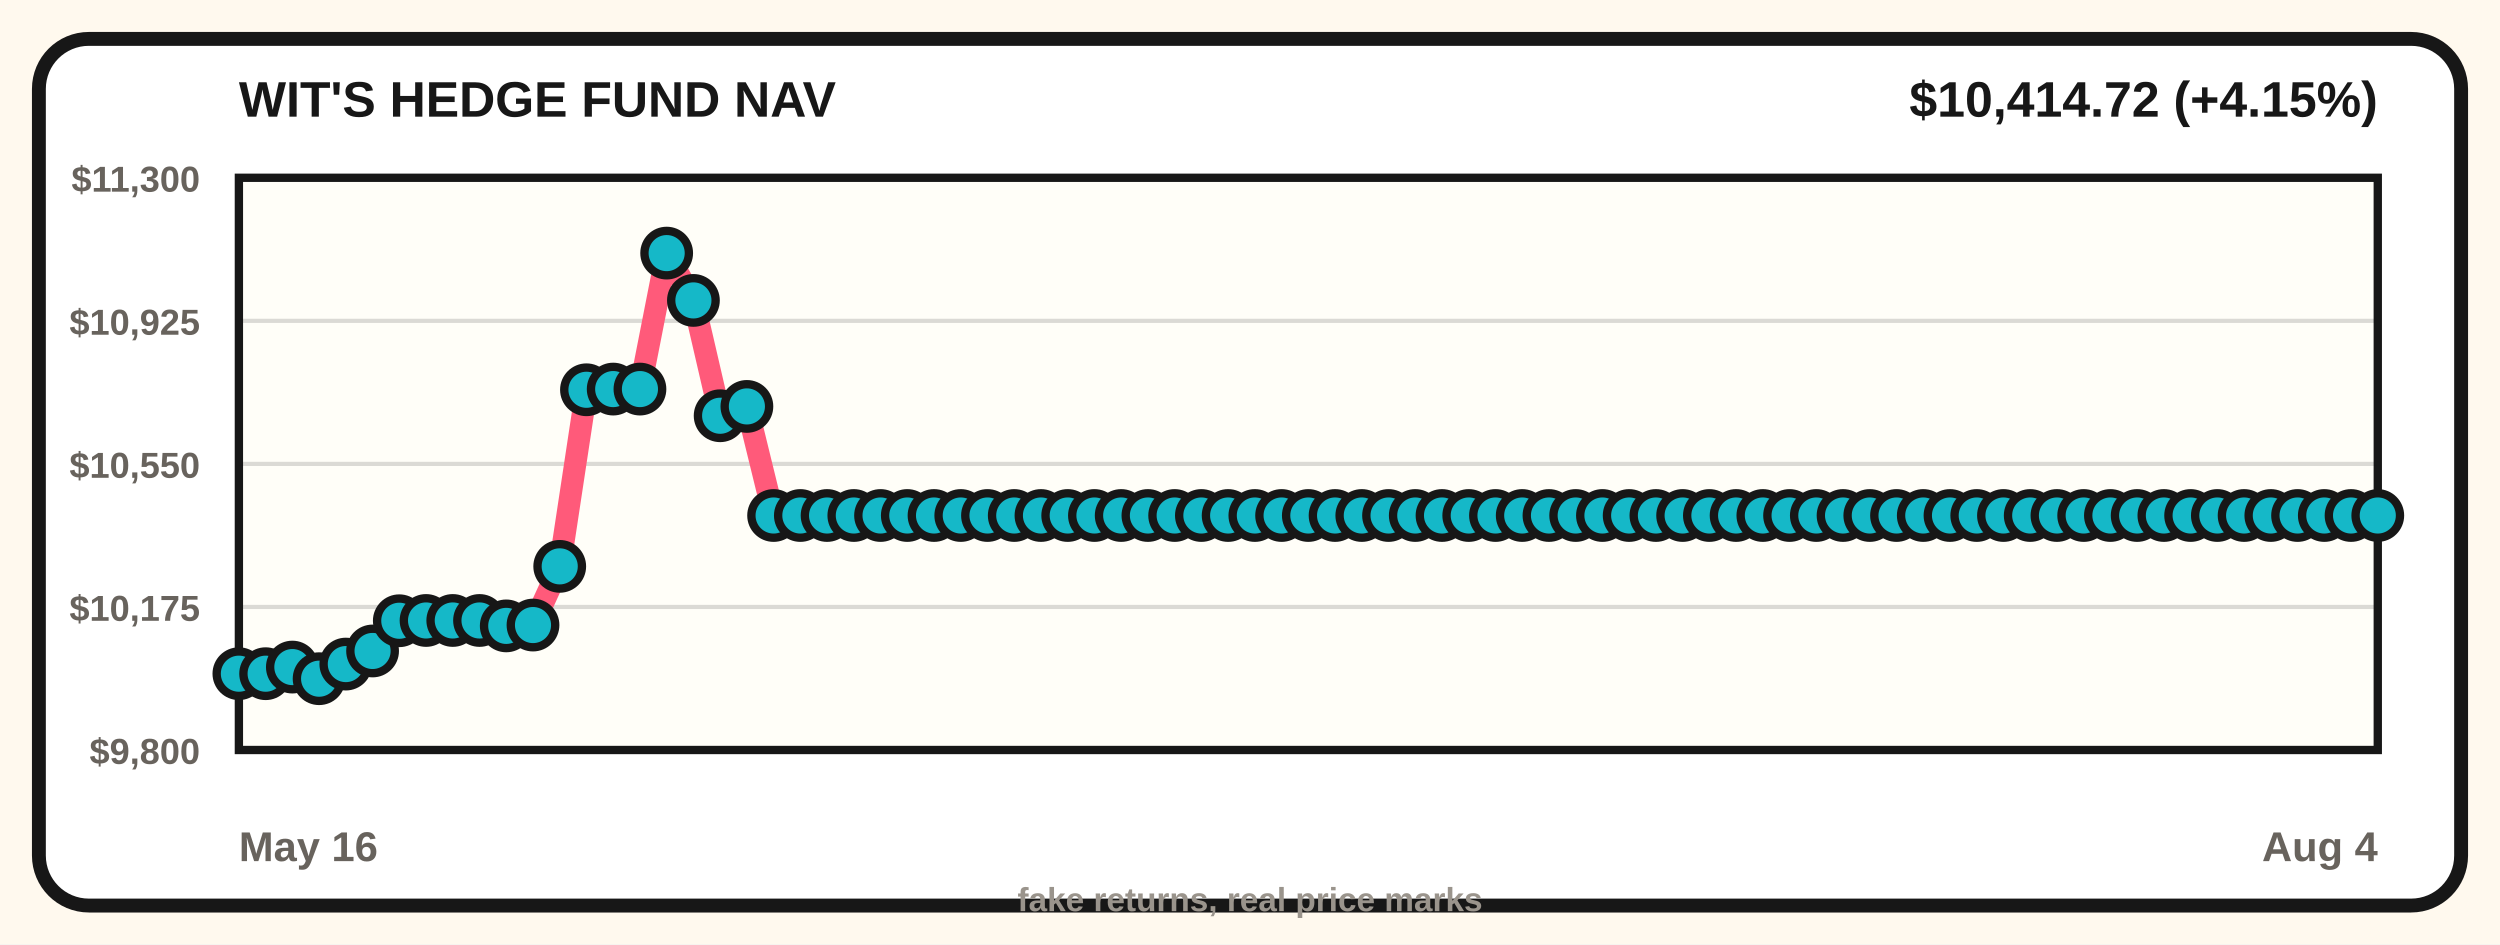
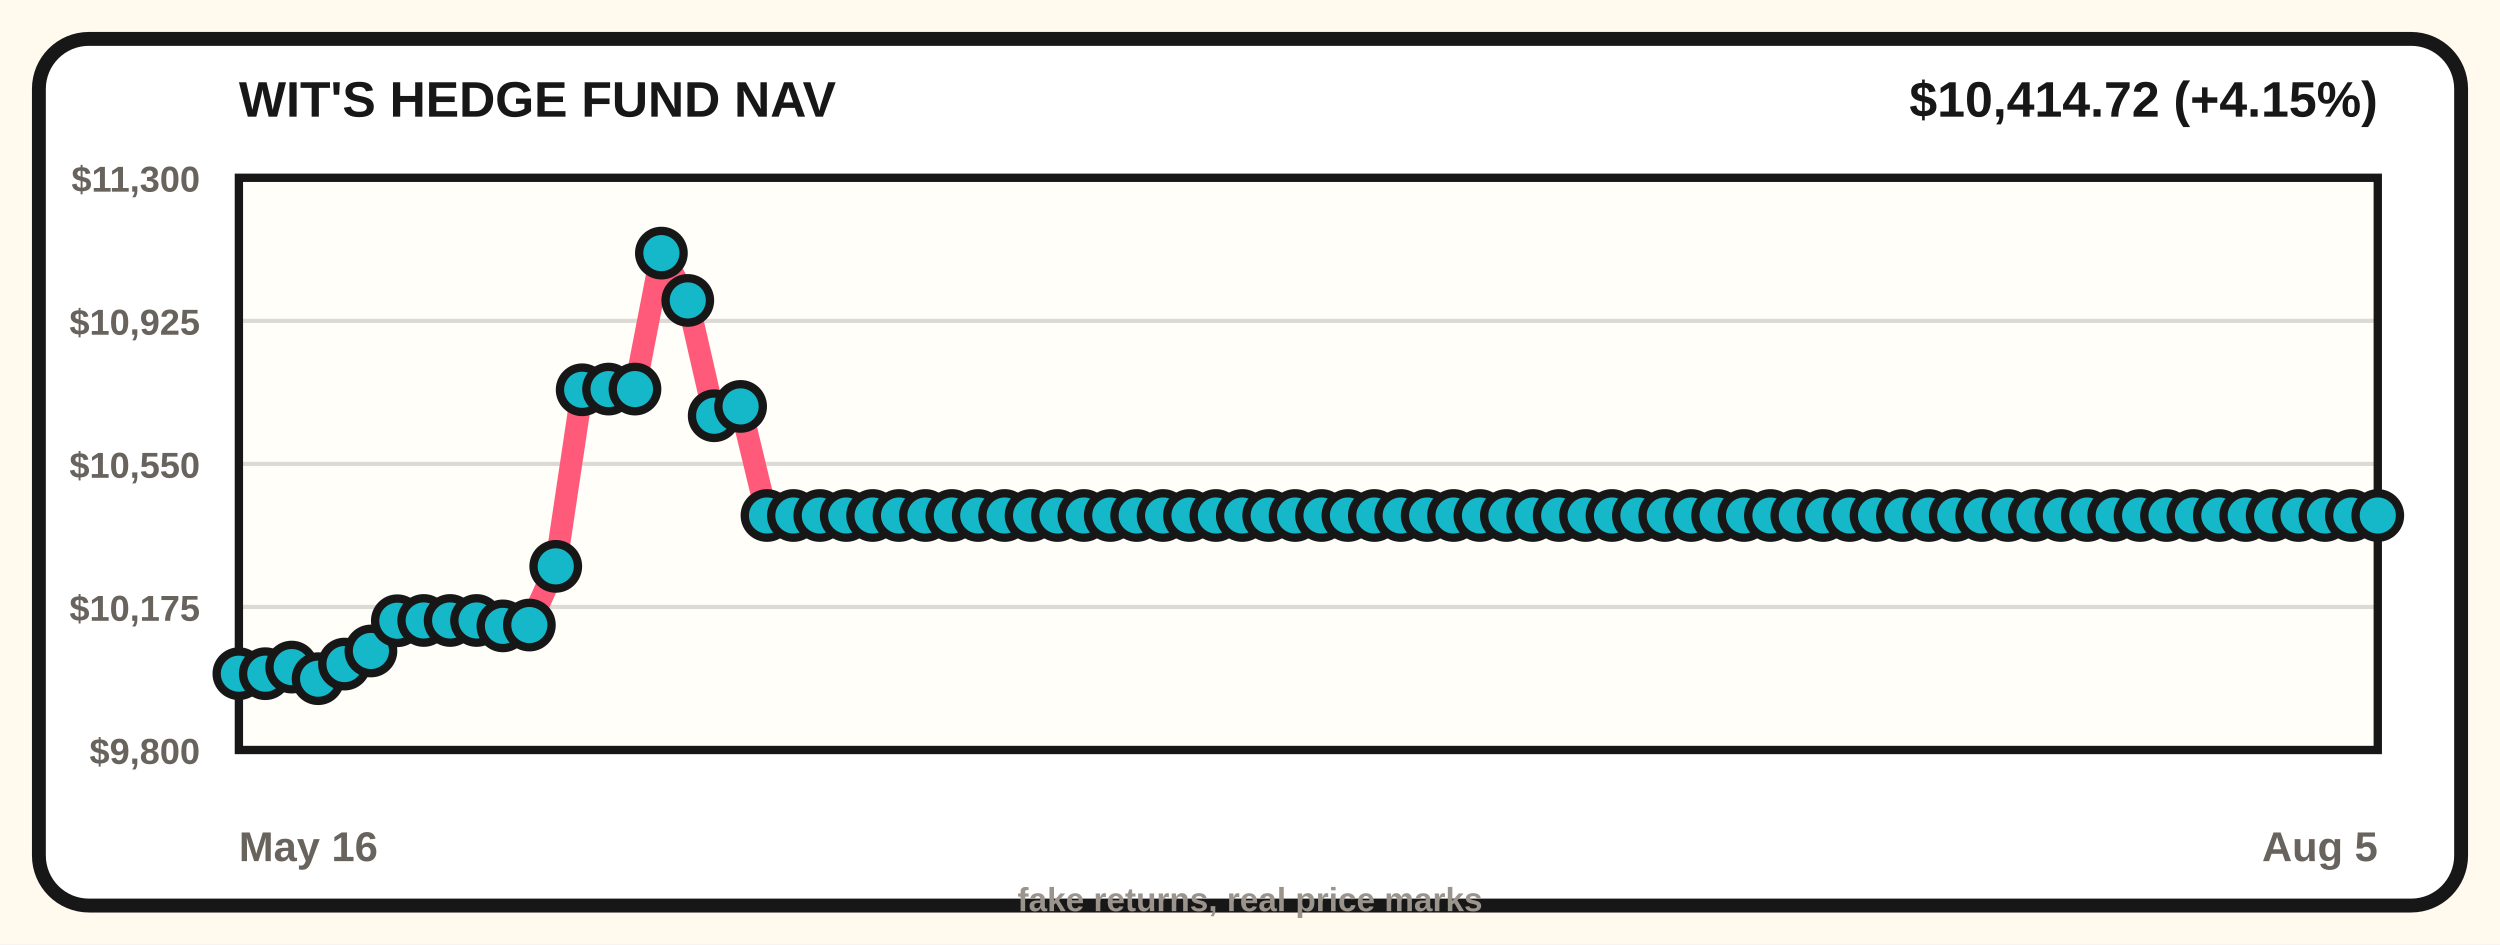
<svg xmlns="http://www.w3.org/2000/svg" width="900" height="340" viewBox="0 0 900 340" role="img" aria-label="Wit's Hedge Fund fake NAV chart">
  <rect width="900" height="340" fill="#fff9ee" />
  <rect x="14" y="14" width="872" height="312" rx="18" fill="#ffffff" stroke="#171717" stroke-width="5" />
  <rect x="86" y="64" width="770" height="206" fill="#fffef8" stroke="#171717" stroke-width="3" />
  <line x1="86" y1="270" x2="856" y2="270" stroke="#171717" stroke-width="1.5" opacity="0.16" />
  <text x="72" y="275" text-anchor="end" font-family="Arial, sans-serif" font-size="13" font-weight="800" fill="#68635d">$9,800</text>
  <line x1="86" y1="218.5" x2="856" y2="218.5" stroke="#171717" stroke-width="1.5" opacity="0.16" />
  <text x="72" y="223.5" text-anchor="end" font-family="Arial, sans-serif" font-size="13" font-weight="800" fill="#68635d">$10,175</text>
  <line x1="86" y1="167" x2="856" y2="167" stroke="#171717" stroke-width="1.5" opacity="0.16" />
  <text x="72" y="172" text-anchor="end" font-family="Arial, sans-serif" font-size="13" font-weight="800" fill="#68635d">$10,550</text>
  <line x1="86" y1="115.5" x2="856" y2="115.5" stroke="#171717" stroke-width="1.5" opacity="0.16" />
  <text x="72" y="120.5" text-anchor="end" font-family="Arial, sans-serif" font-size="13" font-weight="800" fill="#68635d">$10,925</text>
  <line x1="86" y1="64" x2="856" y2="64" stroke="#171717" stroke-width="1.5" opacity="0.16" />
  <text x="72" y="69" text-anchor="end" font-family="Arial, sans-serif" font-size="13" font-weight="800" fill="#68635d">$11,300</text>
-   <polyline points="86,242.53 95.63,242.53 105.25,240.15 114.88,244.33 124.5,239.07 134.13,234.35 143.75,223.47 153.38,223.37 163,223.37 172.63,223.37 182.25,225.32 191.88,225.02 201.5,203.89 211.13,140.32 220.75,140.07 230.38,140.07 240,91.12 249.63,108.15 259.25,149.67 268.88,146.31 278.5,185.58 288.13,185.58 297.75,185.58 307.38,185.58 317,185.58 326.63,185.58 336.25,185.58 345.88,185.58 355.5,185.58 365.13,185.58 374.75,185.58 384.38,185.58 394,185.58 403.63,185.58 413.25,185.58 422.88,185.58 432.5,185.58 442.13,185.58 451.75,185.58 461.38,185.58 471,185.58 480.63,185.58 490.25,185.58 499.88,185.58 509.5,185.58 519.13,185.58 528.75,185.58 538.38,185.58 548,185.58 557.63,185.58 567.25,185.58 576.88,185.58 586.5,185.58 596.13,185.58 605.75,185.58 615.38,185.58 625,185.58 634.63,185.58 644.25,185.58 653.88,185.58 663.5,185.58 673.13,185.58 682.75,185.58 692.38,185.58 702,185.58 711.63,185.58 721.25,185.58 730.88,185.58 740.5,185.58 750.13,185.58 759.75,185.58 769.38,185.58 779,185.58 788.63,185.58 798.25,185.58 807.88,185.58 817.5,185.58 827.13,185.58 836.75,185.58 846.38,185.58 856,185.58" fill="none" stroke="#ff5a7a" stroke-width="8" stroke-linecap="round" stroke-linejoin="round" />
+   <polyline points="86,242.53 95.51,242.53 105.01,240.15 114.52,244.33 124.02,239.07 133.53,234.35 143.04,223.47 152.54,223.37 162.05,223.37 171.56,223.37 181.06,225.32 190.57,225.02 200.07,203.89 209.58,140.32 219.09,140.07 228.59,140.07 238.1,91.12 247.6,108.15 257.11,149.67 266.62,146.31 276.12,185.58 285.63,185.58 295.14,185.58 304.64,185.58 314.15,185.58 323.65,185.58 333.16,185.58 342.67,185.58 352.17,185.58 361.68,185.58 371.19,185.58 380.69,185.58 390.2,185.58 399.7,185.58 409.21,185.58 418.72,185.58 428.22,185.58 437.73,185.58 447.23,185.58 456.74,185.58 466.25,185.58 475.75,185.58 485.26,185.58 494.77,185.58 504.27,185.58 513.78,185.58 523.28,185.58 532.79,185.58 542.3,185.58 551.8,185.58 561.31,185.58 570.81,185.58 580.32,185.58 589.83,185.58 599.33,185.58 608.84,185.58 618.35,185.58 627.85,185.58 637.36,185.58 646.86,185.58 656.37,185.58 665.88,185.58 675.38,185.58 684.89,185.58 694.4,185.58 703.9,185.58 713.41,185.58 722.91,185.58 732.42,185.58 741.93,185.58 751.43,185.58 760.94,185.58 770.44,185.58 779.95,185.58 789.46,185.58 798.96,185.58 808.47,185.58 817.98,185.58 827.48,185.58 836.99,185.58 846.49,185.58 856,185.58" fill="none" stroke="#ff5a7a" stroke-width="8" stroke-linecap="round" stroke-linejoin="round" />
  <circle cx="86" cy="242.53" r="8" fill="#15b8c8" stroke="#171717" stroke-width="3" />
-   <circle cx="95.63" cy="242.53" r="8" fill="#15b8c8" stroke="#171717" stroke-width="3" />
-   <circle cx="105.25" cy="240.15" r="8" fill="#15b8c8" stroke="#171717" stroke-width="3" />
-   <circle cx="114.88" cy="244.33" r="8" fill="#15b8c8" stroke="#171717" stroke-width="3" />
-   <circle cx="124.5" cy="239.07" r="8" fill="#15b8c8" stroke="#171717" stroke-width="3" />
-   <circle cx="134.13" cy="234.35" r="8" fill="#15b8c8" stroke="#171717" stroke-width="3" />
-   <circle cx="143.75" cy="223.47" r="8" fill="#15b8c8" stroke="#171717" stroke-width="3" />
-   <circle cx="153.38" cy="223.37" r="8" fill="#15b8c8" stroke="#171717" stroke-width="3" />
-   <circle cx="163" cy="223.37" r="8" fill="#15b8c8" stroke="#171717" stroke-width="3" />
-   <circle cx="172.63" cy="223.37" r="8" fill="#15b8c8" stroke="#171717" stroke-width="3" />
-   <circle cx="182.25" cy="225.32" r="8" fill="#15b8c8" stroke="#171717" stroke-width="3" />
-   <circle cx="191.88" cy="225.02" r="8" fill="#15b8c8" stroke="#171717" stroke-width="3" />
-   <circle cx="201.5" cy="203.89" r="8" fill="#15b8c8" stroke="#171717" stroke-width="3" />
-   <circle cx="211.13" cy="140.32" r="8" fill="#15b8c8" stroke="#171717" stroke-width="3" />
-   <circle cx="220.75" cy="140.07" r="8" fill="#15b8c8" stroke="#171717" stroke-width="3" />
-   <circle cx="230.38" cy="140.07" r="8" fill="#15b8c8" stroke="#171717" stroke-width="3" />
-   <circle cx="240" cy="91.12" r="8" fill="#15b8c8" stroke="#171717" stroke-width="3" />
-   <circle cx="249.63" cy="108.15" r="8" fill="#15b8c8" stroke="#171717" stroke-width="3" />
-   <circle cx="259.25" cy="149.67" r="8" fill="#15b8c8" stroke="#171717" stroke-width="3" />
-   <circle cx="268.88" cy="146.31" r="8" fill="#15b8c8" stroke="#171717" stroke-width="3" />
-   <circle cx="278.5" cy="185.58" r="8" fill="#15b8c8" stroke="#171717" stroke-width="3" />
-   <circle cx="288.13" cy="185.58" r="8" fill="#15b8c8" stroke="#171717" stroke-width="3" />
-   <circle cx="297.75" cy="185.58" r="8" fill="#15b8c8" stroke="#171717" stroke-width="3" />
-   <circle cx="307.38" cy="185.58" r="8" fill="#15b8c8" stroke="#171717" stroke-width="3" />
-   <circle cx="317" cy="185.58" r="8" fill="#15b8c8" stroke="#171717" stroke-width="3" />
-   <circle cx="326.63" cy="185.58" r="8" fill="#15b8c8" stroke="#171717" stroke-width="3" />
-   <circle cx="336.25" cy="185.58" r="8" fill="#15b8c8" stroke="#171717" stroke-width="3" />
-   <circle cx="345.88" cy="185.58" r="8" fill="#15b8c8" stroke="#171717" stroke-width="3" />
-   <circle cx="355.5" cy="185.58" r="8" fill="#15b8c8" stroke="#171717" stroke-width="3" />
-   <circle cx="365.13" cy="185.58" r="8" fill="#15b8c8" stroke="#171717" stroke-width="3" />
-   <circle cx="374.75" cy="185.58" r="8" fill="#15b8c8" stroke="#171717" stroke-width="3" />
-   <circle cx="384.38" cy="185.58" r="8" fill="#15b8c8" stroke="#171717" stroke-width="3" />
-   <circle cx="394" cy="185.58" r="8" fill="#15b8c8" stroke="#171717" stroke-width="3" />
-   <circle cx="403.63" cy="185.58" r="8" fill="#15b8c8" stroke="#171717" stroke-width="3" />
-   <circle cx="413.25" cy="185.58" r="8" fill="#15b8c8" stroke="#171717" stroke-width="3" />
-   <circle cx="422.88" cy="185.58" r="8" fill="#15b8c8" stroke="#171717" stroke-width="3" />
-   <circle cx="432.5" cy="185.58" r="8" fill="#15b8c8" stroke="#171717" stroke-width="3" />
-   <circle cx="442.13" cy="185.58" r="8" fill="#15b8c8" stroke="#171717" stroke-width="3" />
-   <circle cx="451.75" cy="185.58" r="8" fill="#15b8c8" stroke="#171717" stroke-width="3" />
-   <circle cx="461.38" cy="185.58" r="8" fill="#15b8c8" stroke="#171717" stroke-width="3" />
-   <circle cx="471" cy="185.58" r="8" fill="#15b8c8" stroke="#171717" stroke-width="3" />
-   <circle cx="480.63" cy="185.58" r="8" fill="#15b8c8" stroke="#171717" stroke-width="3" />
-   <circle cx="490.25" cy="185.58" r="8" fill="#15b8c8" stroke="#171717" stroke-width="3" />
-   <circle cx="499.88" cy="185.58" r="8" fill="#15b8c8" stroke="#171717" stroke-width="3" />
-   <circle cx="509.5" cy="185.58" r="8" fill="#15b8c8" stroke="#171717" stroke-width="3" />
-   <circle cx="519.13" cy="185.58" r="8" fill="#15b8c8" stroke="#171717" stroke-width="3" />
-   <circle cx="528.75" cy="185.58" r="8" fill="#15b8c8" stroke="#171717" stroke-width="3" />
-   <circle cx="538.38" cy="185.58" r="8" fill="#15b8c8" stroke="#171717" stroke-width="3" />
-   <circle cx="548" cy="185.58" r="8" fill="#15b8c8" stroke="#171717" stroke-width="3" />
-   <circle cx="557.63" cy="185.58" r="8" fill="#15b8c8" stroke="#171717" stroke-width="3" />
-   <circle cx="567.25" cy="185.58" r="8" fill="#15b8c8" stroke="#171717" stroke-width="3" />
-   <circle cx="576.88" cy="185.58" r="8" fill="#15b8c8" stroke="#171717" stroke-width="3" />
-   <circle cx="586.5" cy="185.58" r="8" fill="#15b8c8" stroke="#171717" stroke-width="3" />
-   <circle cx="596.13" cy="185.58" r="8" fill="#15b8c8" stroke="#171717" stroke-width="3" />
-   <circle cx="605.75" cy="185.58" r="8" fill="#15b8c8" stroke="#171717" stroke-width="3" />
-   <circle cx="615.38" cy="185.58" r="8" fill="#15b8c8" stroke="#171717" stroke-width="3" />
-   <circle cx="625" cy="185.58" r="8" fill="#15b8c8" stroke="#171717" stroke-width="3" />
-   <circle cx="634.63" cy="185.58" r="8" fill="#15b8c8" stroke="#171717" stroke-width="3" />
-   <circle cx="644.25" cy="185.58" r="8" fill="#15b8c8" stroke="#171717" stroke-width="3" />
-   <circle cx="653.88" cy="185.58" r="8" fill="#15b8c8" stroke="#171717" stroke-width="3" />
-   <circle cx="663.5" cy="185.58" r="8" fill="#15b8c8" stroke="#171717" stroke-width="3" />
-   <circle cx="673.13" cy="185.58" r="8" fill="#15b8c8" stroke="#171717" stroke-width="3" />
-   <circle cx="682.75" cy="185.58" r="8" fill="#15b8c8" stroke="#171717" stroke-width="3" />
-   <circle cx="692.38" cy="185.58" r="8" fill="#15b8c8" stroke="#171717" stroke-width="3" />
-   <circle cx="702" cy="185.58" r="8" fill="#15b8c8" stroke="#171717" stroke-width="3" />
-   <circle cx="711.63" cy="185.58" r="8" fill="#15b8c8" stroke="#171717" stroke-width="3" />
-   <circle cx="721.25" cy="185.58" r="8" fill="#15b8c8" stroke="#171717" stroke-width="3" />
-   <circle cx="730.88" cy="185.58" r="8" fill="#15b8c8" stroke="#171717" stroke-width="3" />
-   <circle cx="740.5" cy="185.58" r="8" fill="#15b8c8" stroke="#171717" stroke-width="3" />
-   <circle cx="750.13" cy="185.58" r="8" fill="#15b8c8" stroke="#171717" stroke-width="3" />
-   <circle cx="759.75" cy="185.58" r="8" fill="#15b8c8" stroke="#171717" stroke-width="3" />
-   <circle cx="769.38" cy="185.58" r="8" fill="#15b8c8" stroke="#171717" stroke-width="3" />
-   <circle cx="779" cy="185.58" r="8" fill="#15b8c8" stroke="#171717" stroke-width="3" />
-   <circle cx="788.63" cy="185.58" r="8" fill="#15b8c8" stroke="#171717" stroke-width="3" />
-   <circle cx="798.25" cy="185.58" r="8" fill="#15b8c8" stroke="#171717" stroke-width="3" />
-   <circle cx="807.88" cy="185.58" r="8" fill="#15b8c8" stroke="#171717" stroke-width="3" />
-   <circle cx="817.5" cy="185.58" r="8" fill="#15b8c8" stroke="#171717" stroke-width="3" />
-   <circle cx="827.13" cy="185.58" r="8" fill="#15b8c8" stroke="#171717" stroke-width="3" />
-   <circle cx="836.75" cy="185.58" r="8" fill="#15b8c8" stroke="#171717" stroke-width="3" />
-   <circle cx="846.38" cy="185.58" r="8" fill="#15b8c8" stroke="#171717" stroke-width="3" />
+   <circle cx="95.51" cy="242.53" r="8" fill="#15b8c8" stroke="#171717" stroke-width="3" />
+   <circle cx="105.01" cy="240.15" r="8" fill="#15b8c8" stroke="#171717" stroke-width="3" />
+   <circle cx="114.52" cy="244.33" r="8" fill="#15b8c8" stroke="#171717" stroke-width="3" />
+   <circle cx="124.02" cy="239.07" r="8" fill="#15b8c8" stroke="#171717" stroke-width="3" />
+   <circle cx="133.53" cy="234.35" r="8" fill="#15b8c8" stroke="#171717" stroke-width="3" />
+   <circle cx="143.04" cy="223.47" r="8" fill="#15b8c8" stroke="#171717" stroke-width="3" />
+   <circle cx="152.54" cy="223.37" r="8" fill="#15b8c8" stroke="#171717" stroke-width="3" />
+   <circle cx="162.05" cy="223.37" r="8" fill="#15b8c8" stroke="#171717" stroke-width="3" />
+   <circle cx="171.56" cy="223.37" r="8" fill="#15b8c8" stroke="#171717" stroke-width="3" />
+   <circle cx="181.06" cy="225.32" r="8" fill="#15b8c8" stroke="#171717" stroke-width="3" />
+   <circle cx="190.57" cy="225.02" r="8" fill="#15b8c8" stroke="#171717" stroke-width="3" />
+   <circle cx="200.07" cy="203.89" r="8" fill="#15b8c8" stroke="#171717" stroke-width="3" />
+   <circle cx="209.58" cy="140.32" r="8" fill="#15b8c8" stroke="#171717" stroke-width="3" />
+   <circle cx="219.09" cy="140.07" r="8" fill="#15b8c8" stroke="#171717" stroke-width="3" />
+   <circle cx="228.59" cy="140.07" r="8" fill="#15b8c8" stroke="#171717" stroke-width="3" />
+   <circle cx="238.1" cy="91.12" r="8" fill="#15b8c8" stroke="#171717" stroke-width="3" />
+   <circle cx="247.6" cy="108.15" r="8" fill="#15b8c8" stroke="#171717" stroke-width="3" />
+   <circle cx="257.11" cy="149.67" r="8" fill="#15b8c8" stroke="#171717" stroke-width="3" />
+   <circle cx="266.62" cy="146.31" r="8" fill="#15b8c8" stroke="#171717" stroke-width="3" />
+   <circle cx="276.12" cy="185.58" r="8" fill="#15b8c8" stroke="#171717" stroke-width="3" />
+   <circle cx="285.63" cy="185.58" r="8" fill="#15b8c8" stroke="#171717" stroke-width="3" />
+   <circle cx="295.14" cy="185.58" r="8" fill="#15b8c8" stroke="#171717" stroke-width="3" />
+   <circle cx="304.64" cy="185.58" r="8" fill="#15b8c8" stroke="#171717" stroke-width="3" />
+   <circle cx="314.15" cy="185.58" r="8" fill="#15b8c8" stroke="#171717" stroke-width="3" />
+   <circle cx="323.65" cy="185.58" r="8" fill="#15b8c8" stroke="#171717" stroke-width="3" />
+   <circle cx="333.16" cy="185.58" r="8" fill="#15b8c8" stroke="#171717" stroke-width="3" />
+   <circle cx="342.67" cy="185.58" r="8" fill="#15b8c8" stroke="#171717" stroke-width="3" />
+   <circle cx="352.17" cy="185.58" r="8" fill="#15b8c8" stroke="#171717" stroke-width="3" />
+   <circle cx="361.68" cy="185.58" r="8" fill="#15b8c8" stroke="#171717" stroke-width="3" />
+   <circle cx="371.19" cy="185.58" r="8" fill="#15b8c8" stroke="#171717" stroke-width="3" />
+   <circle cx="380.69" cy="185.58" r="8" fill="#15b8c8" stroke="#171717" stroke-width="3" />
+   <circle cx="390.2" cy="185.58" r="8" fill="#15b8c8" stroke="#171717" stroke-width="3" />
+   <circle cx="399.7" cy="185.58" r="8" fill="#15b8c8" stroke="#171717" stroke-width="3" />
+   <circle cx="409.21" cy="185.58" r="8" fill="#15b8c8" stroke="#171717" stroke-width="3" />
+   <circle cx="418.72" cy="185.58" r="8" fill="#15b8c8" stroke="#171717" stroke-width="3" />
+   <circle cx="428.22" cy="185.58" r="8" fill="#15b8c8" stroke="#171717" stroke-width="3" />
+   <circle cx="437.73" cy="185.58" r="8" fill="#15b8c8" stroke="#171717" stroke-width="3" />
+   <circle cx="447.23" cy="185.58" r="8" fill="#15b8c8" stroke="#171717" stroke-width="3" />
+   <circle cx="456.74" cy="185.58" r="8" fill="#15b8c8" stroke="#171717" stroke-width="3" />
+   <circle cx="466.25" cy="185.58" r="8" fill="#15b8c8" stroke="#171717" stroke-width="3" />
+   <circle cx="475.75" cy="185.58" r="8" fill="#15b8c8" stroke="#171717" stroke-width="3" />
+   <circle cx="485.26" cy="185.58" r="8" fill="#15b8c8" stroke="#171717" stroke-width="3" />
+   <circle cx="494.77" cy="185.58" r="8" fill="#15b8c8" stroke="#171717" stroke-width="3" />
+   <circle cx="504.27" cy="185.58" r="8" fill="#15b8c8" stroke="#171717" stroke-width="3" />
+   <circle cx="513.78" cy="185.58" r="8" fill="#15b8c8" stroke="#171717" stroke-width="3" />
+   <circle cx="523.28" cy="185.58" r="8" fill="#15b8c8" stroke="#171717" stroke-width="3" />
+   <circle cx="532.79" cy="185.58" r="8" fill="#15b8c8" stroke="#171717" stroke-width="3" />
+   <circle cx="542.3" cy="185.58" r="8" fill="#15b8c8" stroke="#171717" stroke-width="3" />
+   <circle cx="551.8" cy="185.58" r="8" fill="#15b8c8" stroke="#171717" stroke-width="3" />
+   <circle cx="561.31" cy="185.58" r="8" fill="#15b8c8" stroke="#171717" stroke-width="3" />
+   <circle cx="570.81" cy="185.58" r="8" fill="#15b8c8" stroke="#171717" stroke-width="3" />
+   <circle cx="580.32" cy="185.58" r="8" fill="#15b8c8" stroke="#171717" stroke-width="3" />
+   <circle cx="589.83" cy="185.58" r="8" fill="#15b8c8" stroke="#171717" stroke-width="3" />
+   <circle cx="599.33" cy="185.58" r="8" fill="#15b8c8" stroke="#171717" stroke-width="3" />
+   <circle cx="608.84" cy="185.58" r="8" fill="#15b8c8" stroke="#171717" stroke-width="3" />
+   <circle cx="618.35" cy="185.58" r="8" fill="#15b8c8" stroke="#171717" stroke-width="3" />
+   <circle cx="627.85" cy="185.58" r="8" fill="#15b8c8" stroke="#171717" stroke-width="3" />
+   <circle cx="637.36" cy="185.58" r="8" fill="#15b8c8" stroke="#171717" stroke-width="3" />
+   <circle cx="646.86" cy="185.58" r="8" fill="#15b8c8" stroke="#171717" stroke-width="3" />
+   <circle cx="656.37" cy="185.58" r="8" fill="#15b8c8" stroke="#171717" stroke-width="3" />
+   <circle cx="665.88" cy="185.58" r="8" fill="#15b8c8" stroke="#171717" stroke-width="3" />
+   <circle cx="675.38" cy="185.58" r="8" fill="#15b8c8" stroke="#171717" stroke-width="3" />
+   <circle cx="684.89" cy="185.58" r="8" fill="#15b8c8" stroke="#171717" stroke-width="3" />
+   <circle cx="694.4" cy="185.58" r="8" fill="#15b8c8" stroke="#171717" stroke-width="3" />
+   <circle cx="703.9" cy="185.58" r="8" fill="#15b8c8" stroke="#171717" stroke-width="3" />
+   <circle cx="713.41" cy="185.58" r="8" fill="#15b8c8" stroke="#171717" stroke-width="3" />
+   <circle cx="722.91" cy="185.58" r="8" fill="#15b8c8" stroke="#171717" stroke-width="3" />
+   <circle cx="732.42" cy="185.58" r="8" fill="#15b8c8" stroke="#171717" stroke-width="3" />
+   <circle cx="741.93" cy="185.58" r="8" fill="#15b8c8" stroke="#171717" stroke-width="3" />
+   <circle cx="751.43" cy="185.58" r="8" fill="#15b8c8" stroke="#171717" stroke-width="3" />
+   <circle cx="760.94" cy="185.58" r="8" fill="#15b8c8" stroke="#171717" stroke-width="3" />
+   <circle cx="770.44" cy="185.58" r="8" fill="#15b8c8" stroke="#171717" stroke-width="3" />
+   <circle cx="779.95" cy="185.58" r="8" fill="#15b8c8" stroke="#171717" stroke-width="3" />
+   <circle cx="789.46" cy="185.58" r="8" fill="#15b8c8" stroke="#171717" stroke-width="3" />
+   <circle cx="798.96" cy="185.58" r="8" fill="#15b8c8" stroke="#171717" stroke-width="3" />
+   <circle cx="808.47" cy="185.58" r="8" fill="#15b8c8" stroke="#171717" stroke-width="3" />
+   <circle cx="817.98" cy="185.58" r="8" fill="#15b8c8" stroke="#171717" stroke-width="3" />
+   <circle cx="827.48" cy="185.58" r="8" fill="#15b8c8" stroke="#171717" stroke-width="3" />
+   <circle cx="836.99" cy="185.58" r="8" fill="#15b8c8" stroke="#171717" stroke-width="3" />
+   <circle cx="846.49" cy="185.58" r="8" fill="#15b8c8" stroke="#171717" stroke-width="3" />
  <circle cx="856" cy="185.58" r="8" fill="#15b8c8" stroke="#171717" stroke-width="3" />
  <text x="86" y="42" font-family="Arial, sans-serif" font-size="18" font-weight="900" fill="#171717">WIT'S HEDGE FUND NAV</text>
  <text x="856" y="42" text-anchor="end" font-family="Arial, sans-serif" font-size="18" font-weight="900" fill="#171717">$10,414.72 (+4.15%)</text>
  <text x="86" y="310" text-anchor="start" font-family="Arial, sans-serif" font-size="15" font-weight="900" fill="#68635d">May 16</text>
-   <text x="856" y="310" text-anchor="end" font-family="Arial, sans-serif" font-size="15" font-weight="900" fill="#68635d">Aug 4</text>
+   <text x="856" y="310" text-anchor="end" font-family="Arial, sans-serif" font-size="15" font-weight="900" fill="#68635d">Aug 5</text>
  <text x="450" y="328" text-anchor="middle" font-family="Arial, sans-serif" font-size="12" font-weight="800" fill="#9a948c">fake returns, real price marks</text>
</svg>
